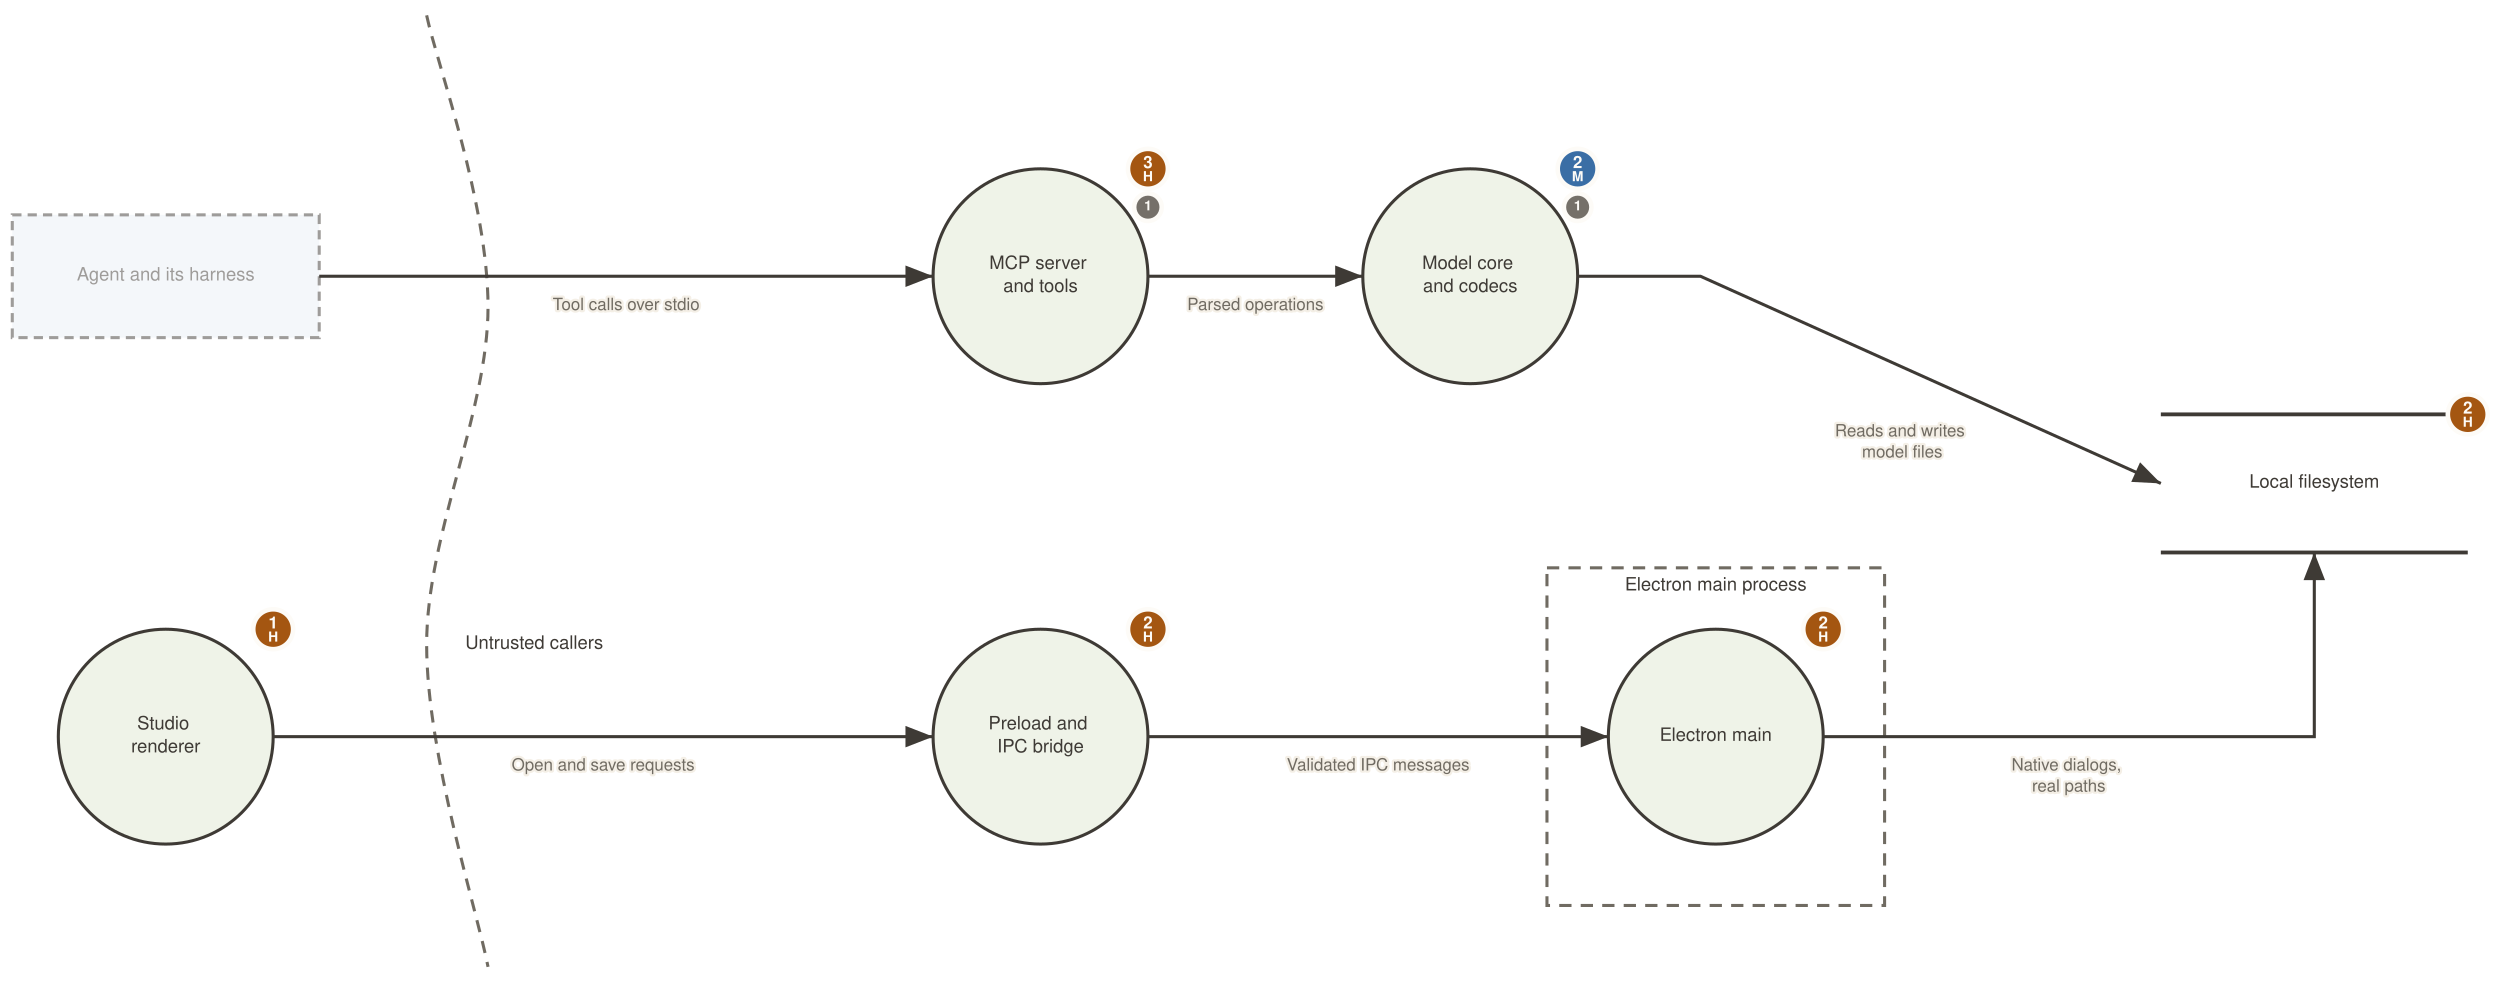
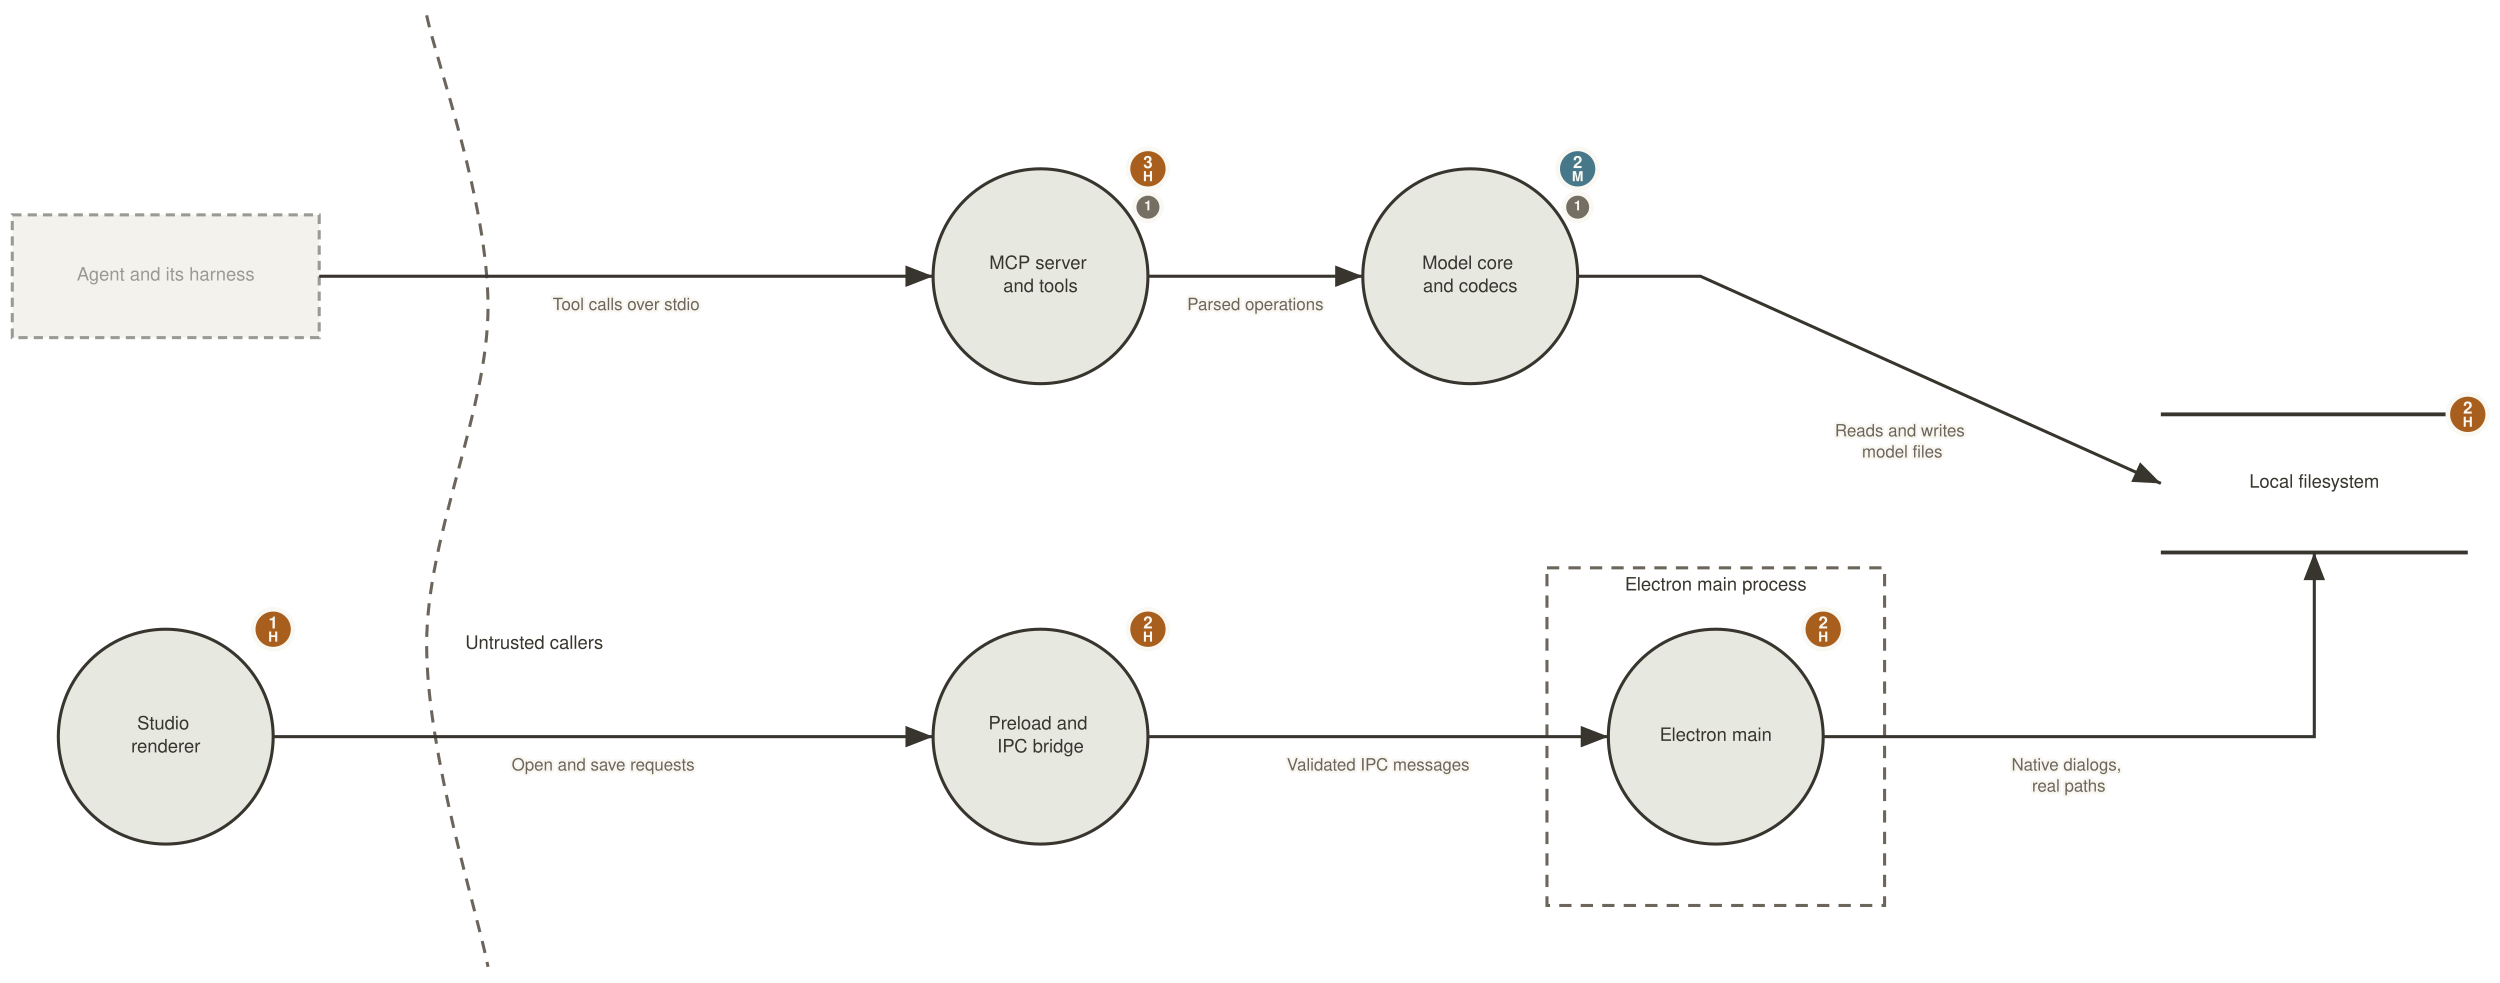
<svg xmlns="http://www.w3.org/2000/svg" viewBox="22 50 1629 640" width="1629" height="640">
  <style>.pn-element {
  font-family: 'Helvetica Neue', Helvetica, Arial, sans-serif;
}
.pn-shape {
-   fill: #FAF8F5;
-   stroke: #3E3A35;
+   fill: #FAF8F2;
+   stroke: #38342E;
  stroke-width: 2;
}
.pn-actor {
-   fill: #EAEFF6;
+   fill: #EAE5DA;
}
.pn-process {
-   fill: #EFF3E8;
+   fill: #E7E9E1;
}
.pn-store {
  fill: none;
  stroke-width: 2.5;
}
.pn-boundary-box,
.pn-boundary-curve {
  fill: none;
-   stroke: #706B62;
+   stroke: #6B655C;
  stroke-width: 2;
  stroke-dasharray: 8 6;
}
.pn-out-of-scope {
  opacity: 0.5;
}
.pn-out-of-scope .pn-shape {
  stroke-dasharray: 6 4;
}
.pn-label {
-   fill: #3E3A35;
+   fill: #38342E;
  font-size: 12px;
  font-weight: 500;
  text-anchor: middle;
  dominant-baseline: central;
}
.pn-note {
-   fill: #706B62;
+   fill: #6B655C;
  font-size: 12px;
  text-anchor: middle;
  dominant-baseline: central;
}
.pn-flow {
  fill: none;
}
.pn-flow-arrow {
-   fill: #3E3A35;
+   fill: #38342E;
  stroke: none;
}
.pn-flow-label {
-   fill: #706B62;
+   fill: #6B655C;
  font-size: 11px;
  text-anchor: middle;
  dominant-baseline: central;
  paint-order: stroke;
-   stroke: #F4EFE6;
+   stroke: #F9F6F0;
  stroke-width: 3;
  stroke-linejoin: round;
}
.pn-badge {
-   stroke: #FDFBF7;
+   stroke: #FAF8F2;
  stroke-width: 3;
}
.pn-badge-count {
-   fill: #FDFBF7;
+   fill: #FAF8F2;
  stroke: none;
  font-weight: 600;
  text-anchor: middle;
  dominant-baseline: central;
}
.pn-badge-primary .pn-badge-count {
  font-size: 11px;
}
.pn-badge-secondary .pn-badge-count {
  font-size: 9px;
}
.pn-badge-mark {
-   fill: #FDFBF7;
+   fill: #FAF8F2;
  stroke: none;
  font-size: 9px;
  font-weight: 700;
  text-anchor: middle;
  dominant-baseline: central;
}
.pn-tone-critical {
-   fill: #BA2D0B;
+   fill: #C14339;
}
.pn-tone-high {
-   fill: #A45611;
+   fill: #A85E1D;
}
.pn-tone-medium {
-   fill: #3A6EA5;
+   fill: #46788A;
}
.pn-tone-low {
-   fill: #4A5D23;
+   fill: #4B6B50;
}
.pn-tone-neutral {
-   fill: #757069;
+   fill: #756E63;
}
</style>
  <g transform="translate(298, 58)">
    <g class="pn-element">
      <path class="pn-shape pn-boundary-curve" d="M 2 2 C 8.667 33.667 42 123.667 42 192 C 42 260.333 2 340.333 2 412 C 2 483.667 35.333 587 42 622" />
      <text class="pn-label" x="72.1" y="412">
        <tspan x="72.1" dy="0">Untrusted callers</tspan>
      </text>
    </g>
  </g>
  <g transform="translate(1030, 420)">
    <g class="pn-element">
      <rect class="pn-shape pn-boundary-box" width="220" height="220" />
      <text class="pn-label" x="110" y="12">
        <tspan x="110" dy="0">Electron main process</tspan>
      </text>
    </g>
  </g>
  <g transform="translate(30, 190)">
    <g class="pn-element pn-out-of-scope">
      <rect class="pn-shape pn-actor" width="200" height="80" />
      <text class="pn-label" x="100" y="40">
        <tspan x="100" dy="0">Agent and its harness</tspan>
      </text>
    </g>
  </g>
  <g transform="translate(60, 460)">
    <g class="pn-element">
      <circle class="pn-shape pn-process" cx="70" cy="70" r="70" />
      <text class="pn-label" x="70" y="62.5">
        <tspan x="70" dy="0">Studio</tspan>
        <tspan x="70" dy="15">renderer</tspan>
      </text>
      <g class="pn-badge" transform="translate(140, 0)">
        <g class="pn-badge-primary">
          <circle class="pn-tone-high" r="13" />
          <text class="pn-badge-count" y="-3">1</text>
          <text class="pn-badge-mark" y="6">H</text>
        </g>
      </g>
    </g>
  </g>
  <g transform="translate(630, 160)">
    <g class="pn-element">
      <circle class="pn-shape pn-process" cx="70" cy="70" r="70" />
      <text class="pn-label" x="70" y="62.5">
        <tspan x="70" dy="0">MCP server</tspan>
        <tspan x="70" dy="15">and tools</tspan>
      </text>
      <g class="pn-badge" transform="translate(140, 0)">
        <g class="pn-badge-primary">
          <circle class="pn-tone-high" r="13" />
          <text class="pn-badge-count" y="-3">3</text>
          <text class="pn-badge-mark" y="6">H</text>
        </g>
        <g class="pn-badge-secondary" transform="translate(0, 25)">
          <circle class="pn-tone-neutral" r="9" />
          <text class="pn-badge-count">1</text>
        </g>
      </g>
    </g>
  </g>
  <g transform="translate(910, 160)">
    <g class="pn-element">
      <circle class="pn-shape pn-process" cx="70" cy="70" r="70" />
      <text class="pn-label" x="70" y="62.5">
        <tspan x="70" dy="0">Model core</tspan>
        <tspan x="70" dy="15">and codecs</tspan>
      </text>
      <g class="pn-badge" transform="translate(140, 0)">
        <g class="pn-badge-primary">
          <circle class="pn-tone-medium" r="13" />
          <text class="pn-badge-count" y="-3">2</text>
          <text class="pn-badge-mark" y="6">M</text>
        </g>
        <g class="pn-badge-secondary" transform="translate(0, 25)">
          <circle class="pn-tone-neutral" r="9" />
          <text class="pn-badge-count">1</text>
        </g>
      </g>
    </g>
  </g>
  <g transform="translate(630, 460)">
    <g class="pn-element">
      <circle class="pn-shape pn-process" cx="70" cy="70" r="70" />
      <text class="pn-label" x="70" y="62.5">
        <tspan x="70" dy="0">Preload and</tspan>
        <tspan x="70" dy="15">IPC bridge</tspan>
      </text>
      <g class="pn-badge" transform="translate(140, 0)">
        <g class="pn-badge-primary">
          <circle class="pn-tone-high" r="13" />
          <text class="pn-badge-count" y="-3">2</text>
          <text class="pn-badge-mark" y="6">H</text>
        </g>
      </g>
    </g>
  </g>
  <g transform="translate(1070, 460)">
    <g class="pn-element">
      <circle class="pn-shape pn-process" cx="70" cy="70" r="70" />
      <text class="pn-label" x="70" y="70">
        <tspan x="70" dy="0">Electron main</tspan>
      </text>
      <g class="pn-badge" transform="translate(140, 0)">
        <g class="pn-badge-primary">
          <circle class="pn-tone-high" r="13" />
          <text class="pn-badge-count" y="-3">2</text>
          <text class="pn-badge-mark" y="6">H</text>
        </g>
      </g>
    </g>
  </g>
  <g transform="translate(1430, 320)">
    <g class="pn-element">
      <line class="pn-shape pn-store" x1="0" y1="0" x2="200" y2="0" />
      <line class="pn-shape pn-store" x1="0" y1="90" x2="200" y2="90" />
      <text class="pn-label" x="100" y="45">
        <tspan x="100" dy="0">Local filesystem</tspan>
      </text>
      <g class="pn-badge" transform="translate(200, 0)">
        <g class="pn-badge-primary">
          <circle class="pn-tone-high" r="13" />
          <text class="pn-badge-count" y="-3">2</text>
          <text class="pn-badge-mark" y="6">H</text>
        </g>
      </g>
    </g>
  </g>
  <g class="pn-element">
    <path class="pn-shape pn-flow" d="M 230 230 L 630 230" />
    <path class="pn-flow-arrow" d="M 630 230 L 612 237 L 612 223 Z" />
    <text class="pn-flow-label" x="430" y="249.5">
      <tspan x="430" dy="0">Tool calls over stdio</tspan>
    </text>
  </g>
  <g class="pn-element">
    <path class="pn-shape pn-flow" d="M 770 230 L 910 230" />
    <path class="pn-flow-arrow" d="M 910 230 L 892 237 L 892 223 Z" />
    <text class="pn-flow-label" x="840" y="249.5">
      <tspan x="840" dy="0">Parsed operations</tspan>
    </text>
  </g>
  <g class="pn-element">
    <path class="pn-shape pn-flow" d="M 1050 230 L 1130 230 L 1430 365" />
    <path class="pn-flow-arrow" d="M 1430 365 L 1410.713 363.997 L 1416.458 351.23 Z" />
    <text class="pn-flow-label" x="1261.473" y="331.795">
      <tspan x="1261.473" dy="0">Reads and writes</tspan>
      <tspan x="1261.473" dy="13.75">model files</tspan>
    </text>
  </g>
  <g class="pn-element">
    <path class="pn-shape pn-flow" d="M 200 530 L 630 530" />
    <path class="pn-flow-arrow" d="M 630 530 L 612 537 L 612 523 Z" />
    <text class="pn-flow-label" x="415" y="549.5">
      <tspan x="415" dy="0">Open and save requests</tspan>
    </text>
  </g>
  <g class="pn-element">
    <path class="pn-shape pn-flow" d="M 770 530 L 1070 530" />
    <path class="pn-flow-arrow" d="M 1070 530 L 1052 537 L 1052 523 Z" />
    <text class="pn-flow-label" x="920" y="549.5">
      <tspan x="920" dy="0">Validated IPC messages</tspan>
    </text>
  </g>
  <g class="pn-element">
    <path class="pn-shape pn-flow" d="M 1210 530 L 1530 530 L 1530 410" />
    <path class="pn-flow-arrow" d="M 1530 410 L 1537 428 L 1523 428 Z" />
    <text class="pn-flow-label" x="1370" y="549.5">
      <tspan x="1370" dy="0">Native dialogs,</tspan>
      <tspan x="1370" dy="13.75">real paths</tspan>
    </text>
  </g>
</svg>
